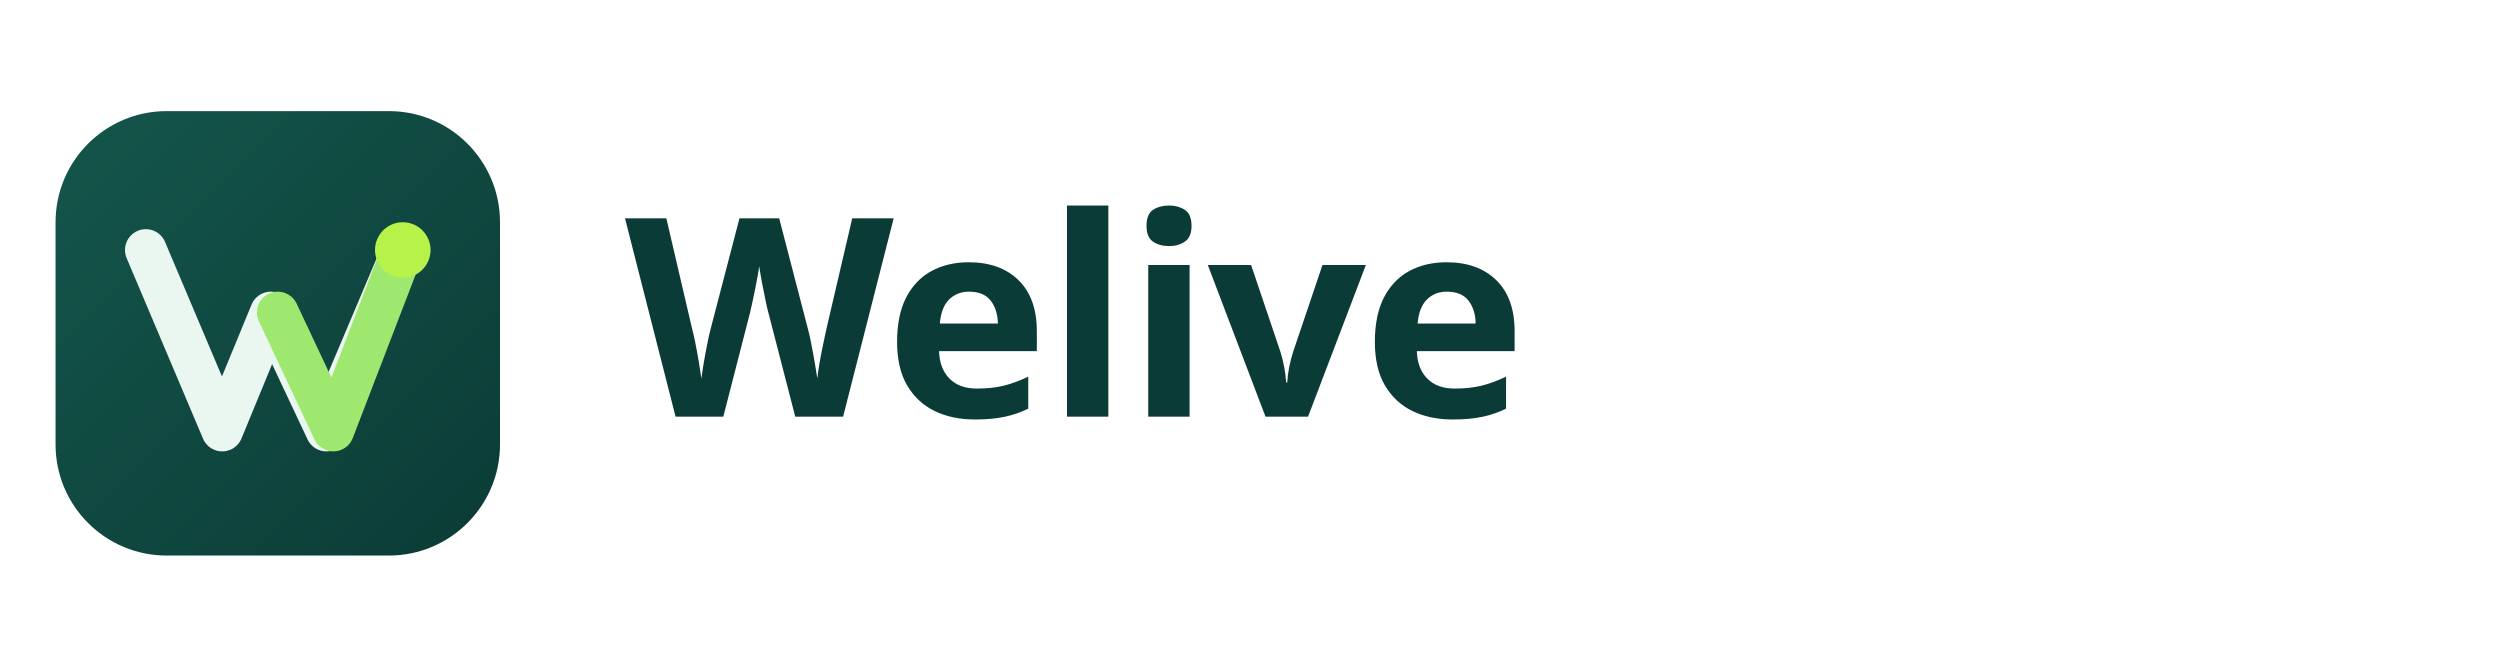
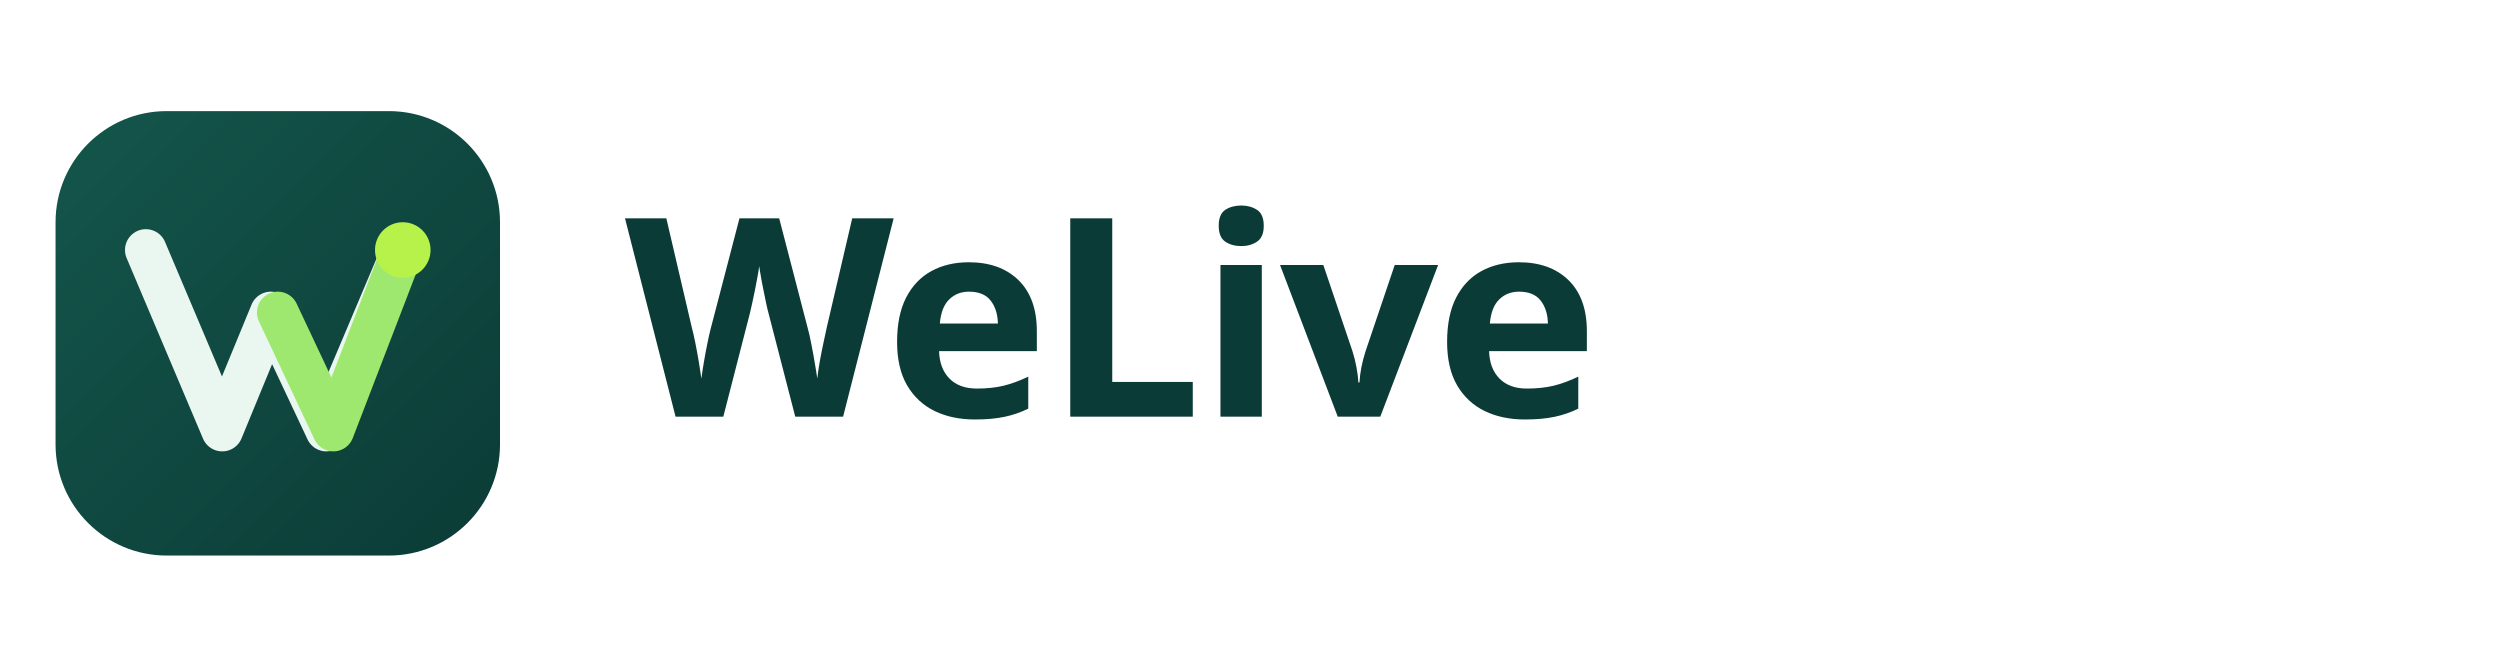
- <svg xmlns="http://www.w3.org/2000/svg" viewBox="0 0 360 96" font-family="'Sora','IBM Plex Sans Thai',system-ui,sans-serif">
+ <svg xmlns="http://www.w3.org/2000/svg" viewBox="0 0 360 96" font-family="'Plus Jakarta Sans','IBM Plex Sans Thai',system-ui,sans-serif">
  <defs>
    <linearGradient id="wg2" x1="0" y1="0" x2="1" y2="1">
      <stop offset="0" stop-color="#14564b" />
      <stop offset="1" stop-color="#0B3B36" />
    </linearGradient>
  </defs>
  <rect x="8" y="16" width="64" height="64" rx="16" fill="url(#wg2)" />
  <path d="M22 36 L33 62 L40 45 L48 62 L59 36" fill="none" stroke="#EAF7F0" stroke-width="6" stroke-linecap="round" stroke-linejoin="round" transform="translate(-1,0)" />
  <path d="M40 45 L48 62 L58 36" fill="none" stroke="#9FE870" stroke-width="6" stroke-linecap="round" stroke-linejoin="round" />
  <circle cx="58" cy="36" r="4" fill="#B6F24A" />
-   <text x="90" y="60" font-size="40" font-weight="800" letter-spacing="-0.5" fill="#0B3B36">Welive</text>
+   <text x="90" y="60" font-size="40" font-weight="800" letter-spacing="-0.5" fill="#0B3B36">WeLive</text>
</svg>
